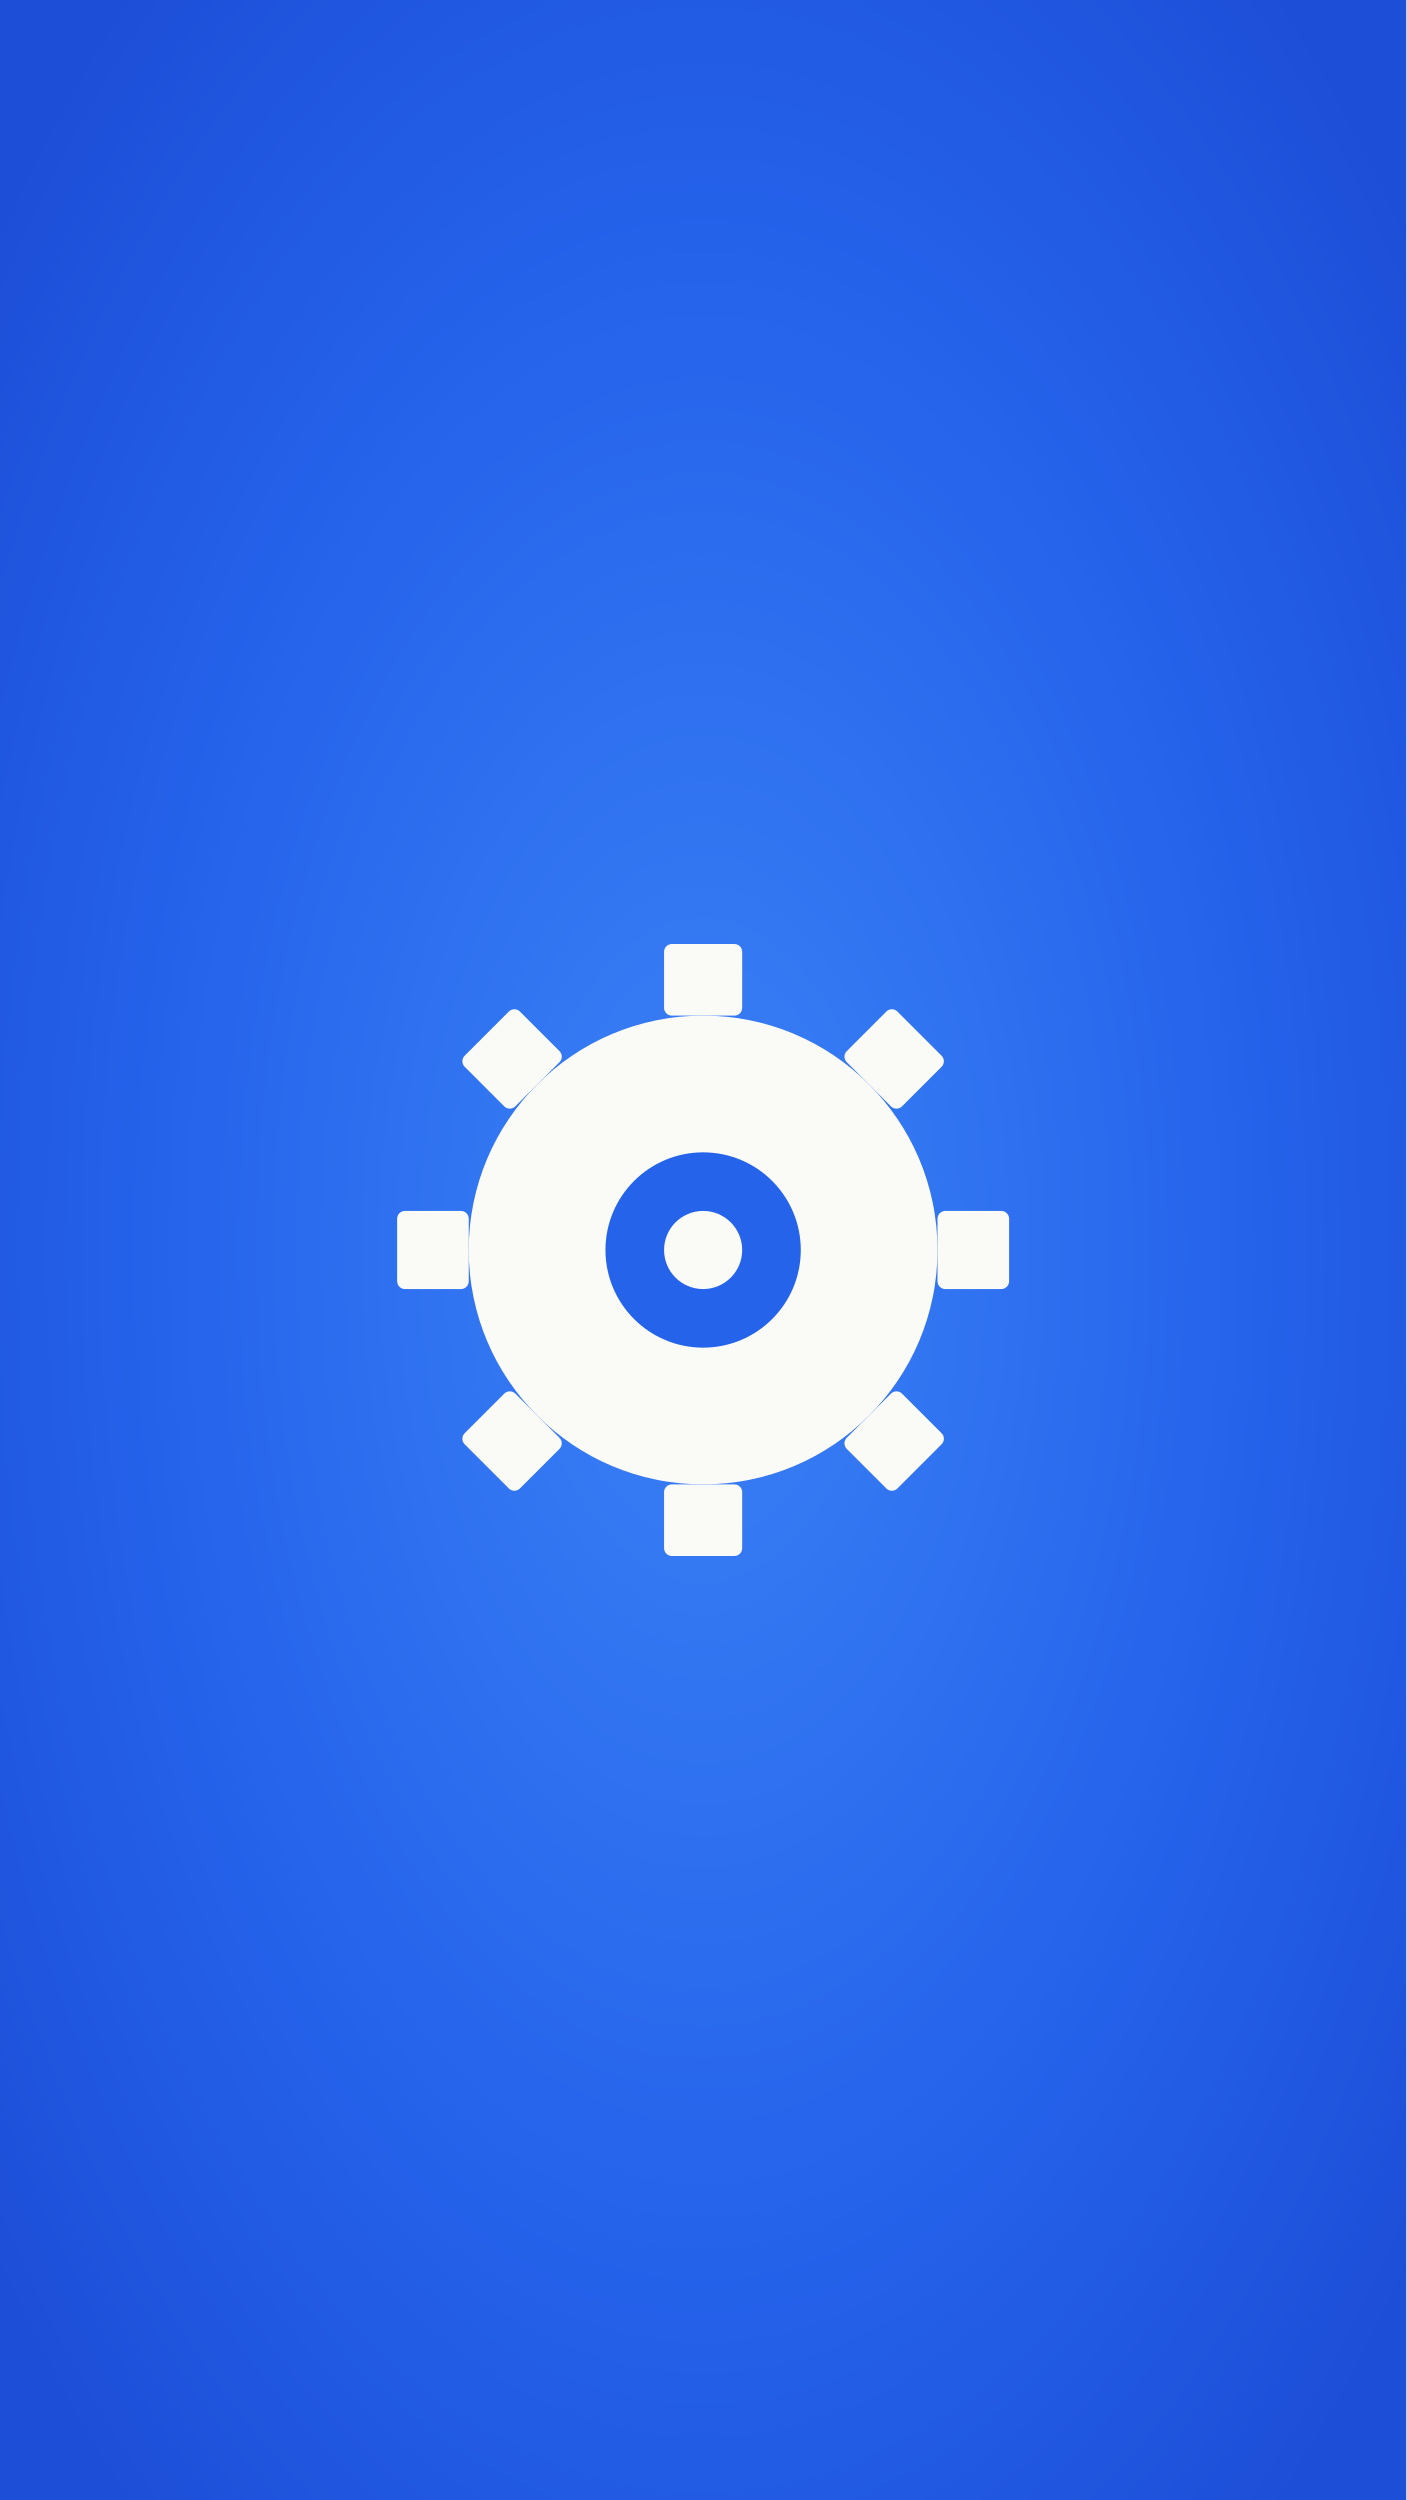
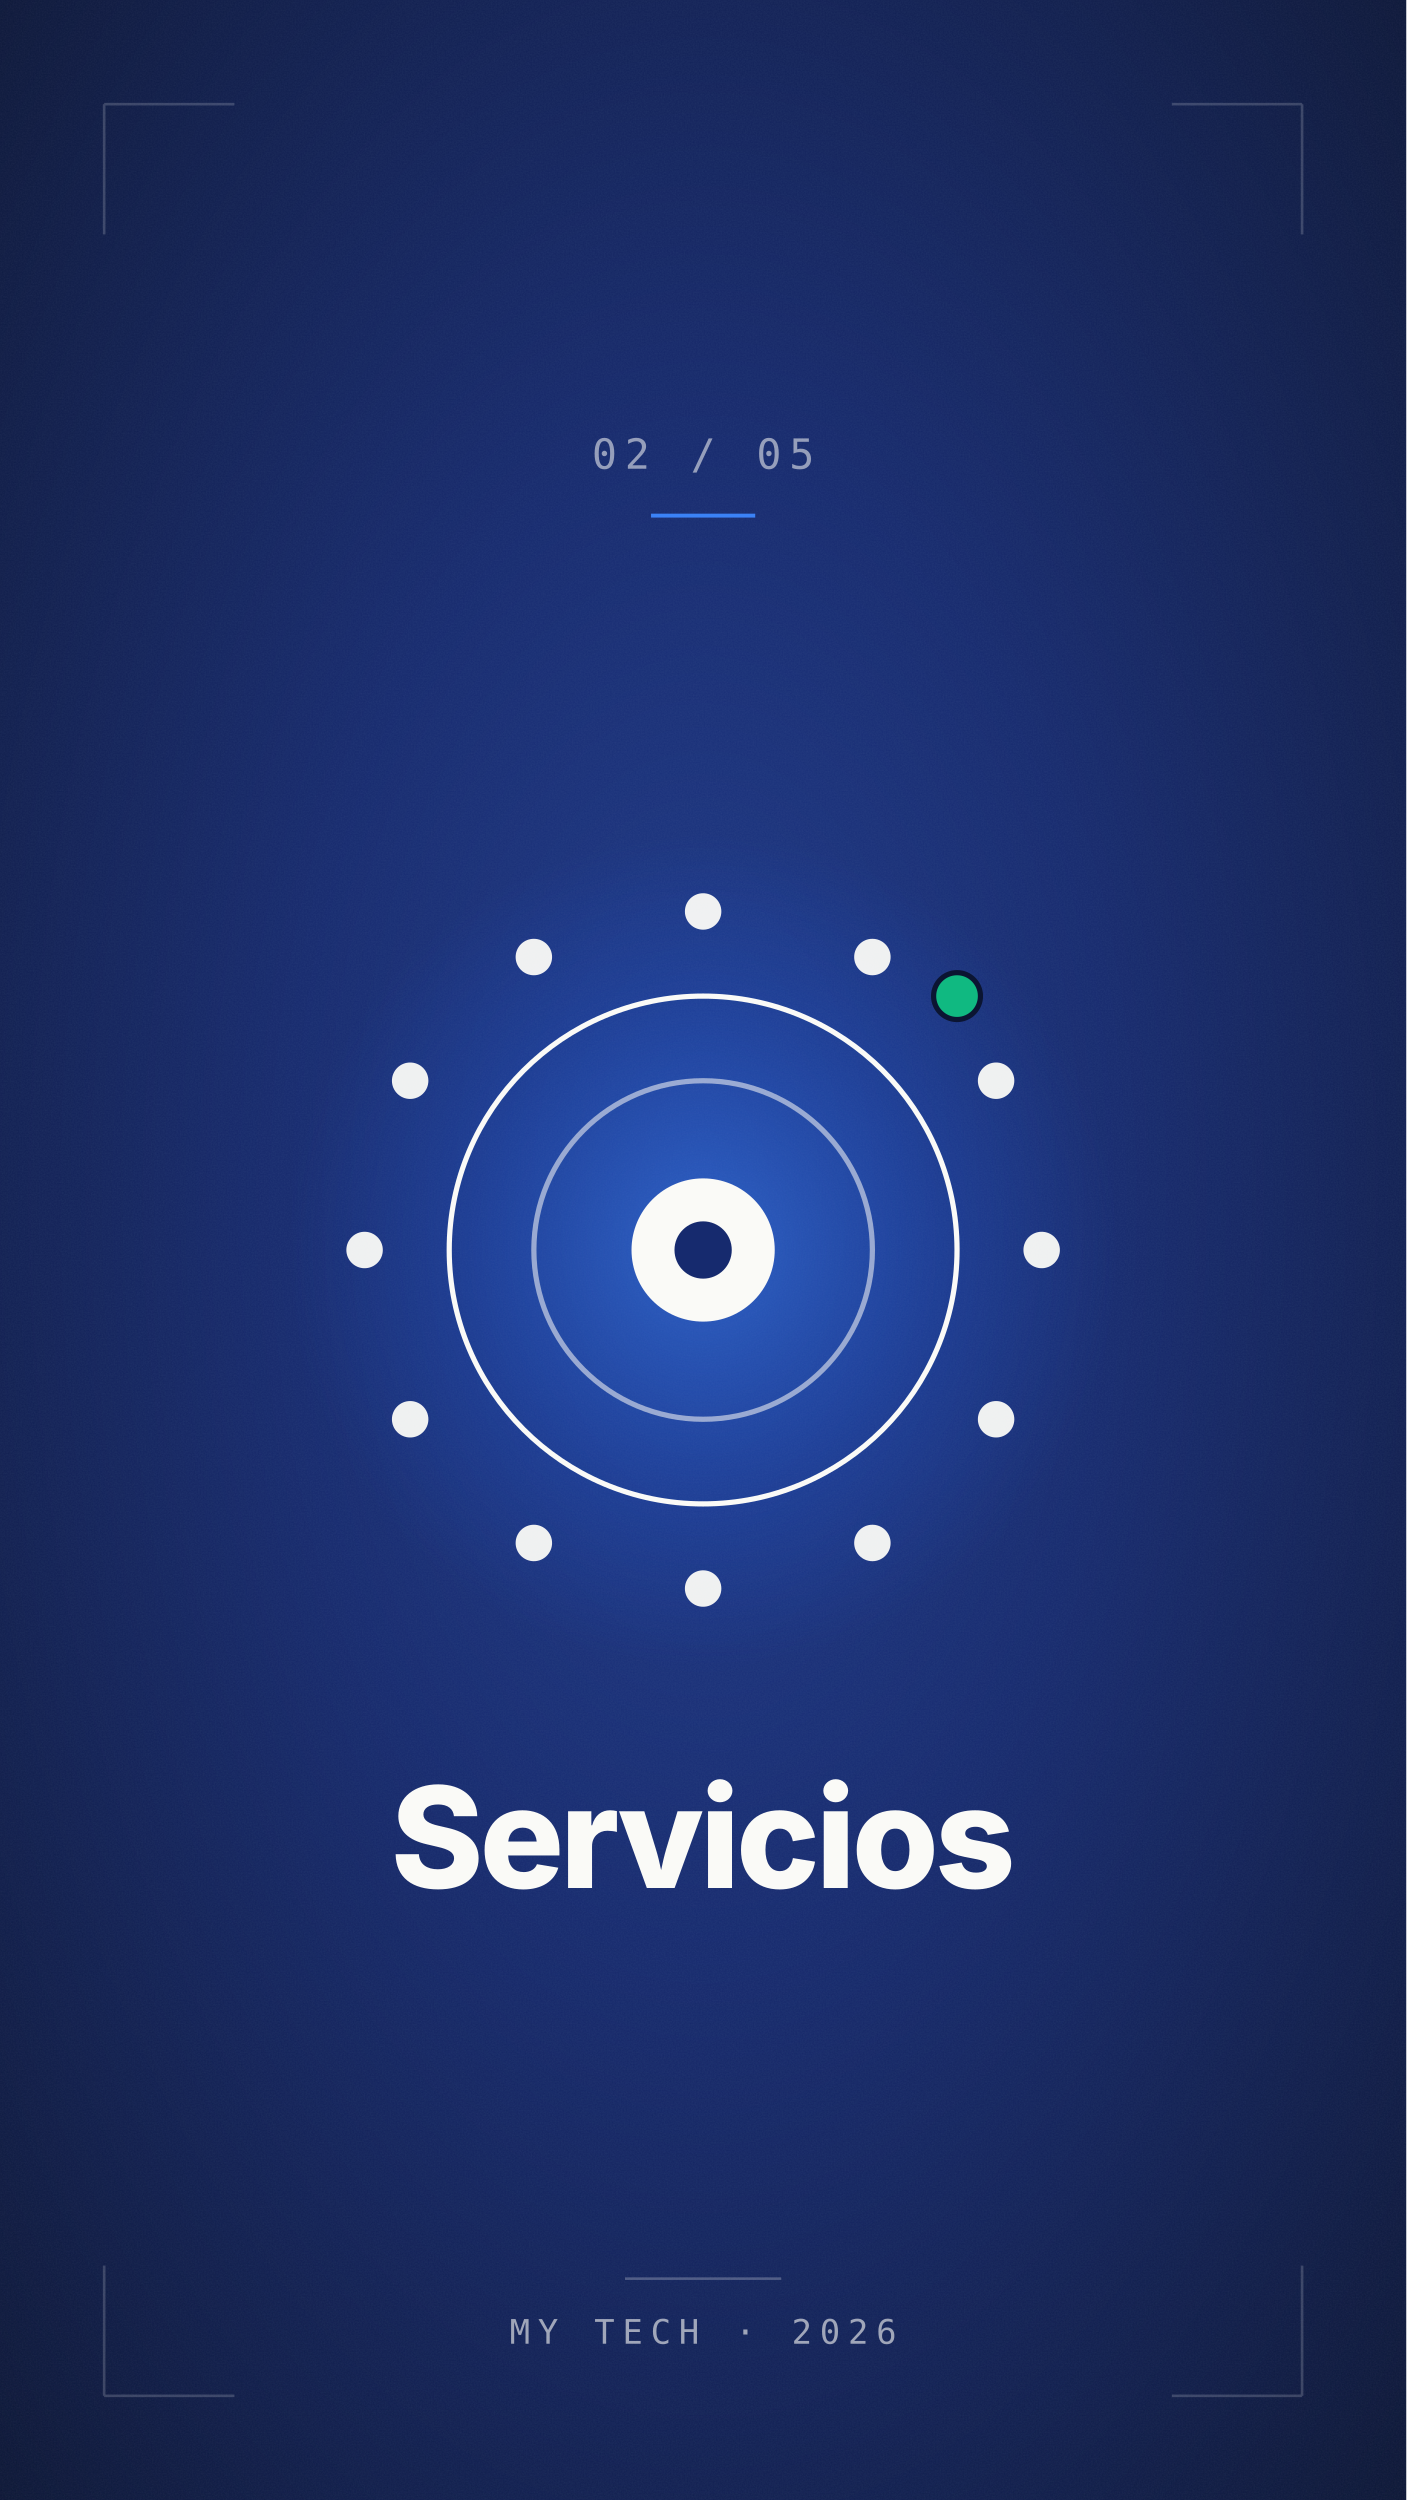
<svg xmlns="http://www.w3.org/2000/svg" viewBox="0 0 1080 1920" width="1080" height="1920">
  <defs>
-     <radialGradient id="bgS" cx="50%" cy="50%" r="65%">
-       <stop offset="0%" stop-color="#3B82F6" />
-       <stop offset="60%" stop-color="#2563EB" />
-       <stop offset="100%" stop-color="#1D4ED8" />
+     <radialGradient id="bgServ" cx="50%" cy="48%" r="75%">
+       <stop offset="0%" stop-color="#1E3A8A" />
+       <stop offset="40%" stop-color="#162A6E" />
+       <stop offset="100%" stop-color="#0B1532" />
+     </radialGradient>
+     <filter id="grainS" x="0" y="0" width="100%" height="100%">
+       <feTurbulence type="fractalNoise" baseFrequency="0.85" numOctaves="2" seed="2" stitchTiles="stitch" />
+       <feColorMatrix values="0 0 0 0 1  0 0 0 0 1  0 0 0 0 1  0 0 0 0.05 0" />
+     </filter>
+     <radialGradient id="iconGlow" cx="50%" cy="50%" r="50%">
+       <stop offset="0%" stop-color="#3B82F6" stop-opacity="0.55" />
+       <stop offset="60%" stop-color="#2563EB" stop-opacity="0.20" />
+       <stop offset="100%" stop-color="#2563EB" stop-opacity="0" />
    </radialGradient>
  </defs>
-   <rect width="1080" height="1920" fill="url(#bgS)" />
+   <rect width="1080" height="1920" fill="url(#bgServ)" />
+   <rect width="1080" height="1920" filter="url(#grainS)" />
+   <g stroke="#FAFAF7" stroke-width="2" opacity="0.18" fill="none">
+     <line x1="80" y1="80" x2="180" y2="80" />
+     <line x1="80" y1="80" x2="80" y2="180" />
+     <line x1="900" y1="80" x2="1000" y2="80" />
+     <line x1="1000" y1="80" x2="1000" y2="180" />
+     <line x1="80" y1="1740" x2="80" y2="1840" />
+     <line x1="80" y1="1840" x2="180" y2="1840" />
+     <line x1="1000" y1="1740" x2="1000" y2="1840" />
+     <line x1="900" y1="1840" x2="1000" y2="1840" />
+   </g>
+   <g transform="translate(540, 360)" text-anchor="middle">
+     <text font-family="'JetBrains Mono', monospace" font-size="32" font-weight="500" letter-spacing="6" fill="#FAFAF7" opacity="0.55">02 / 05</text>
+     <line x1="-40" y1="36" x2="40" y2="36" stroke="#3B82F6" stroke-width="3" />
+   </g>
+   <circle cx="540" cy="960" r="320" fill="url(#iconGlow)" />
  <g transform="translate(540, 960)">
-     <g fill="#FAFAF7">
-       <circle cx="0" cy="0" r="180" />
-       <g>
-         <rect x="-30" y="-235" width="60" height="55" rx="6" />
-         <rect x="-30" y="-235" width="60" height="55" rx="6" transform="rotate(45)" />
-         <rect x="-30" y="-235" width="60" height="55" rx="6" transform="rotate(90)" />
-         <rect x="-30" y="-235" width="60" height="55" rx="6" transform="rotate(135)" />
-         <rect x="-30" y="-235" width="60" height="55" rx="6" transform="rotate(180)" />
-         <rect x="-30" y="-235" width="60" height="55" rx="6" transform="rotate(225)" />
-         <rect x="-30" y="-235" width="60" height="55" rx="6" transform="rotate(270)" />
-         <rect x="-30" y="-235" width="60" height="55" rx="6" transform="rotate(315)" />
-       </g>
+     <g fill="#FAFAF7" opacity="0.95">
+       <circle cx="0" cy="-260" r="14" />
+       <circle cx="130" cy="-225" r="14" />
+       <circle cx="225" cy="-130" r="14" />
+       <circle cx="260" cy="0" r="14" />
+       <circle cx="225" cy="130" r="14" />
+       <circle cx="130" cy="225" r="14" />
+       <circle cx="0" cy="260" r="14" />
+       <circle cx="-130" cy="225" r="14" />
+       <circle cx="-225" cy="130" r="14" />
+       <circle cx="-260" cy="0" r="14" />
+       <circle cx="-225" cy="-130" r="14" />
+       <circle cx="-130" cy="-225" r="14" />
    </g>
-     <circle cx="0" cy="0" r="75" fill="#2563EB" />
-     <circle cx="0" cy="0" r="30" fill="#FAFAF7" />
+     <circle cx="0" cy="0" r="195" fill="none" stroke="#FAFAF7" stroke-width="4" />
+     <circle cx="0" cy="0" r="130" fill="none" stroke="#FAFAF7" stroke-width="4" opacity="0.55" />
+     <circle cx="0" cy="0" r="55" fill="#FAFAF7" />
+     <circle cx="0" cy="0" r="22" fill="#162A6E" />
+     <circle cx="195" cy="-195" r="18" fill="#10B981" />
+     <circle cx="195" cy="-195" r="18" fill="none" stroke="#0B1532" stroke-width="4" />
+   </g>
+   <g transform="translate(540, 1450)" text-anchor="middle">
+     <text font-family="'Inter Tight', 'Inter', system-ui, sans-serif" font-size="108" font-weight="800" letter-spacing="-3" fill="#FAFAF7">Servicios</text>
+   </g>
+   <g transform="translate(540, 1780)" text-anchor="middle">
+     <line x1="-60" y1="-30" x2="60" y2="-30" stroke="#FAFAF7" stroke-width="2" opacity="0.25" />
+     <text y="20" font-family="'JetBrains Mono', monospace" font-size="26" font-weight="500" letter-spacing="6" fill="#FAFAF7" opacity="0.60">MY TECH · 2026</text>
  </g>
</svg>
